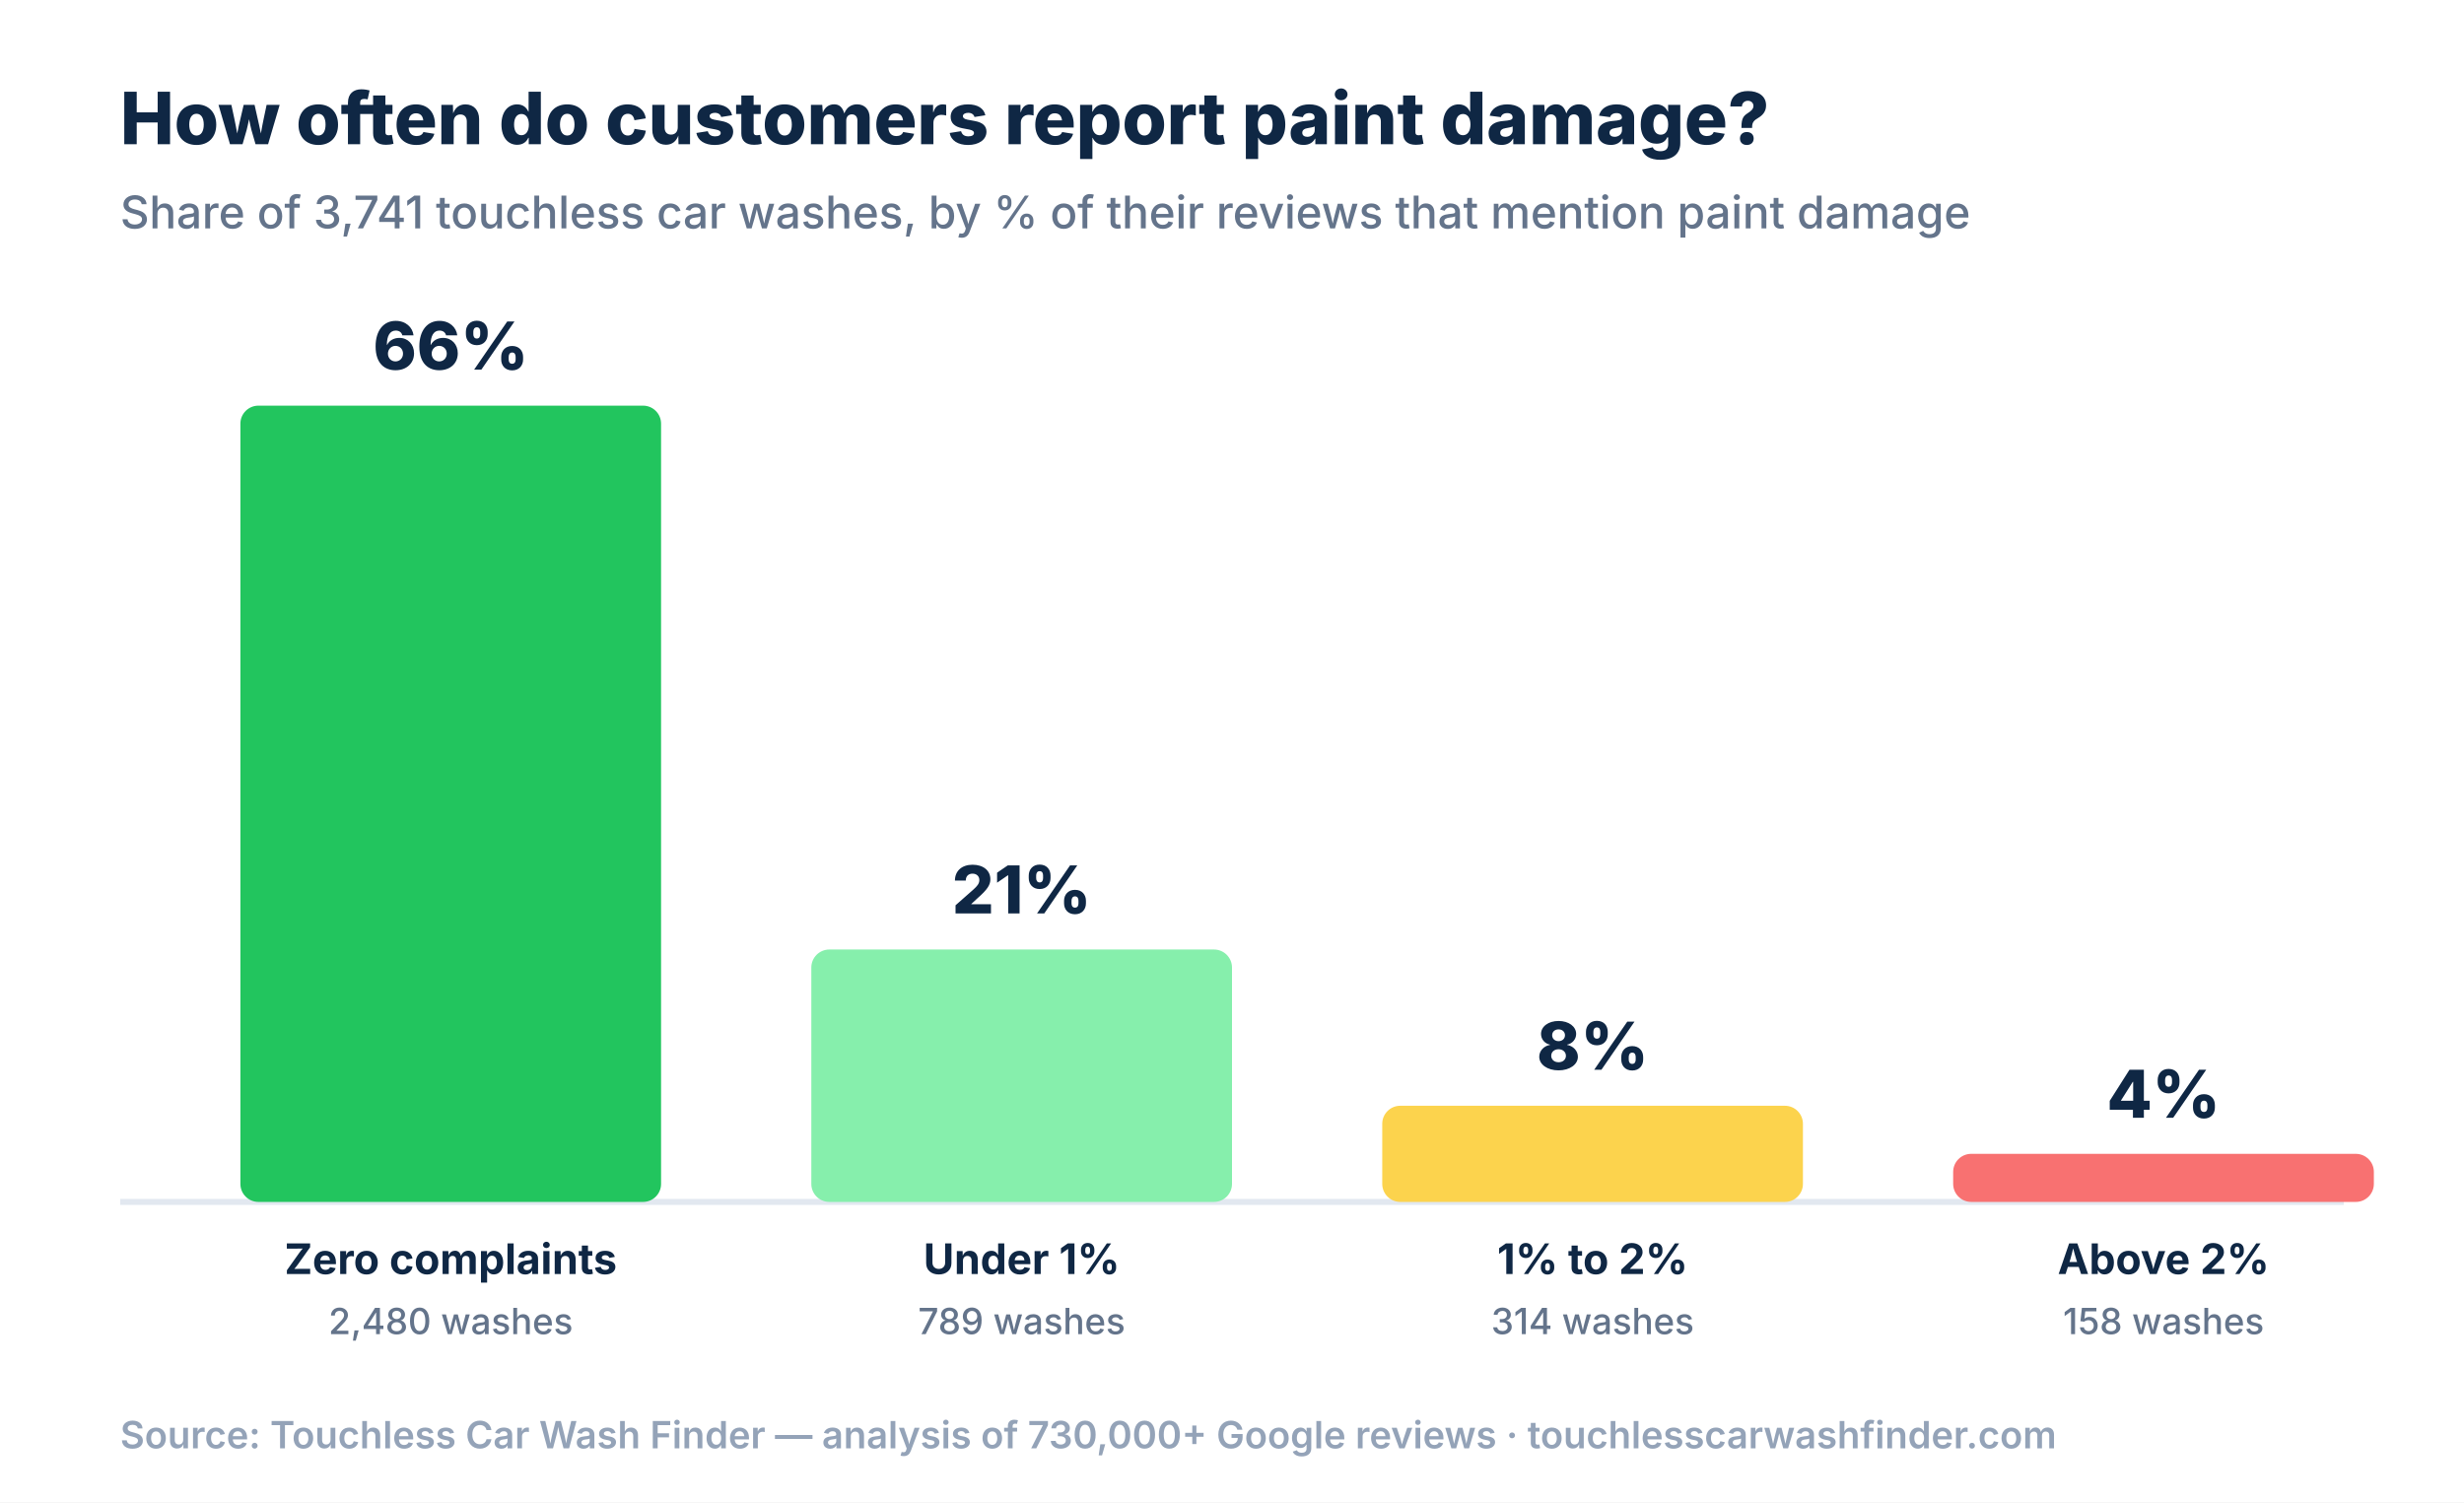
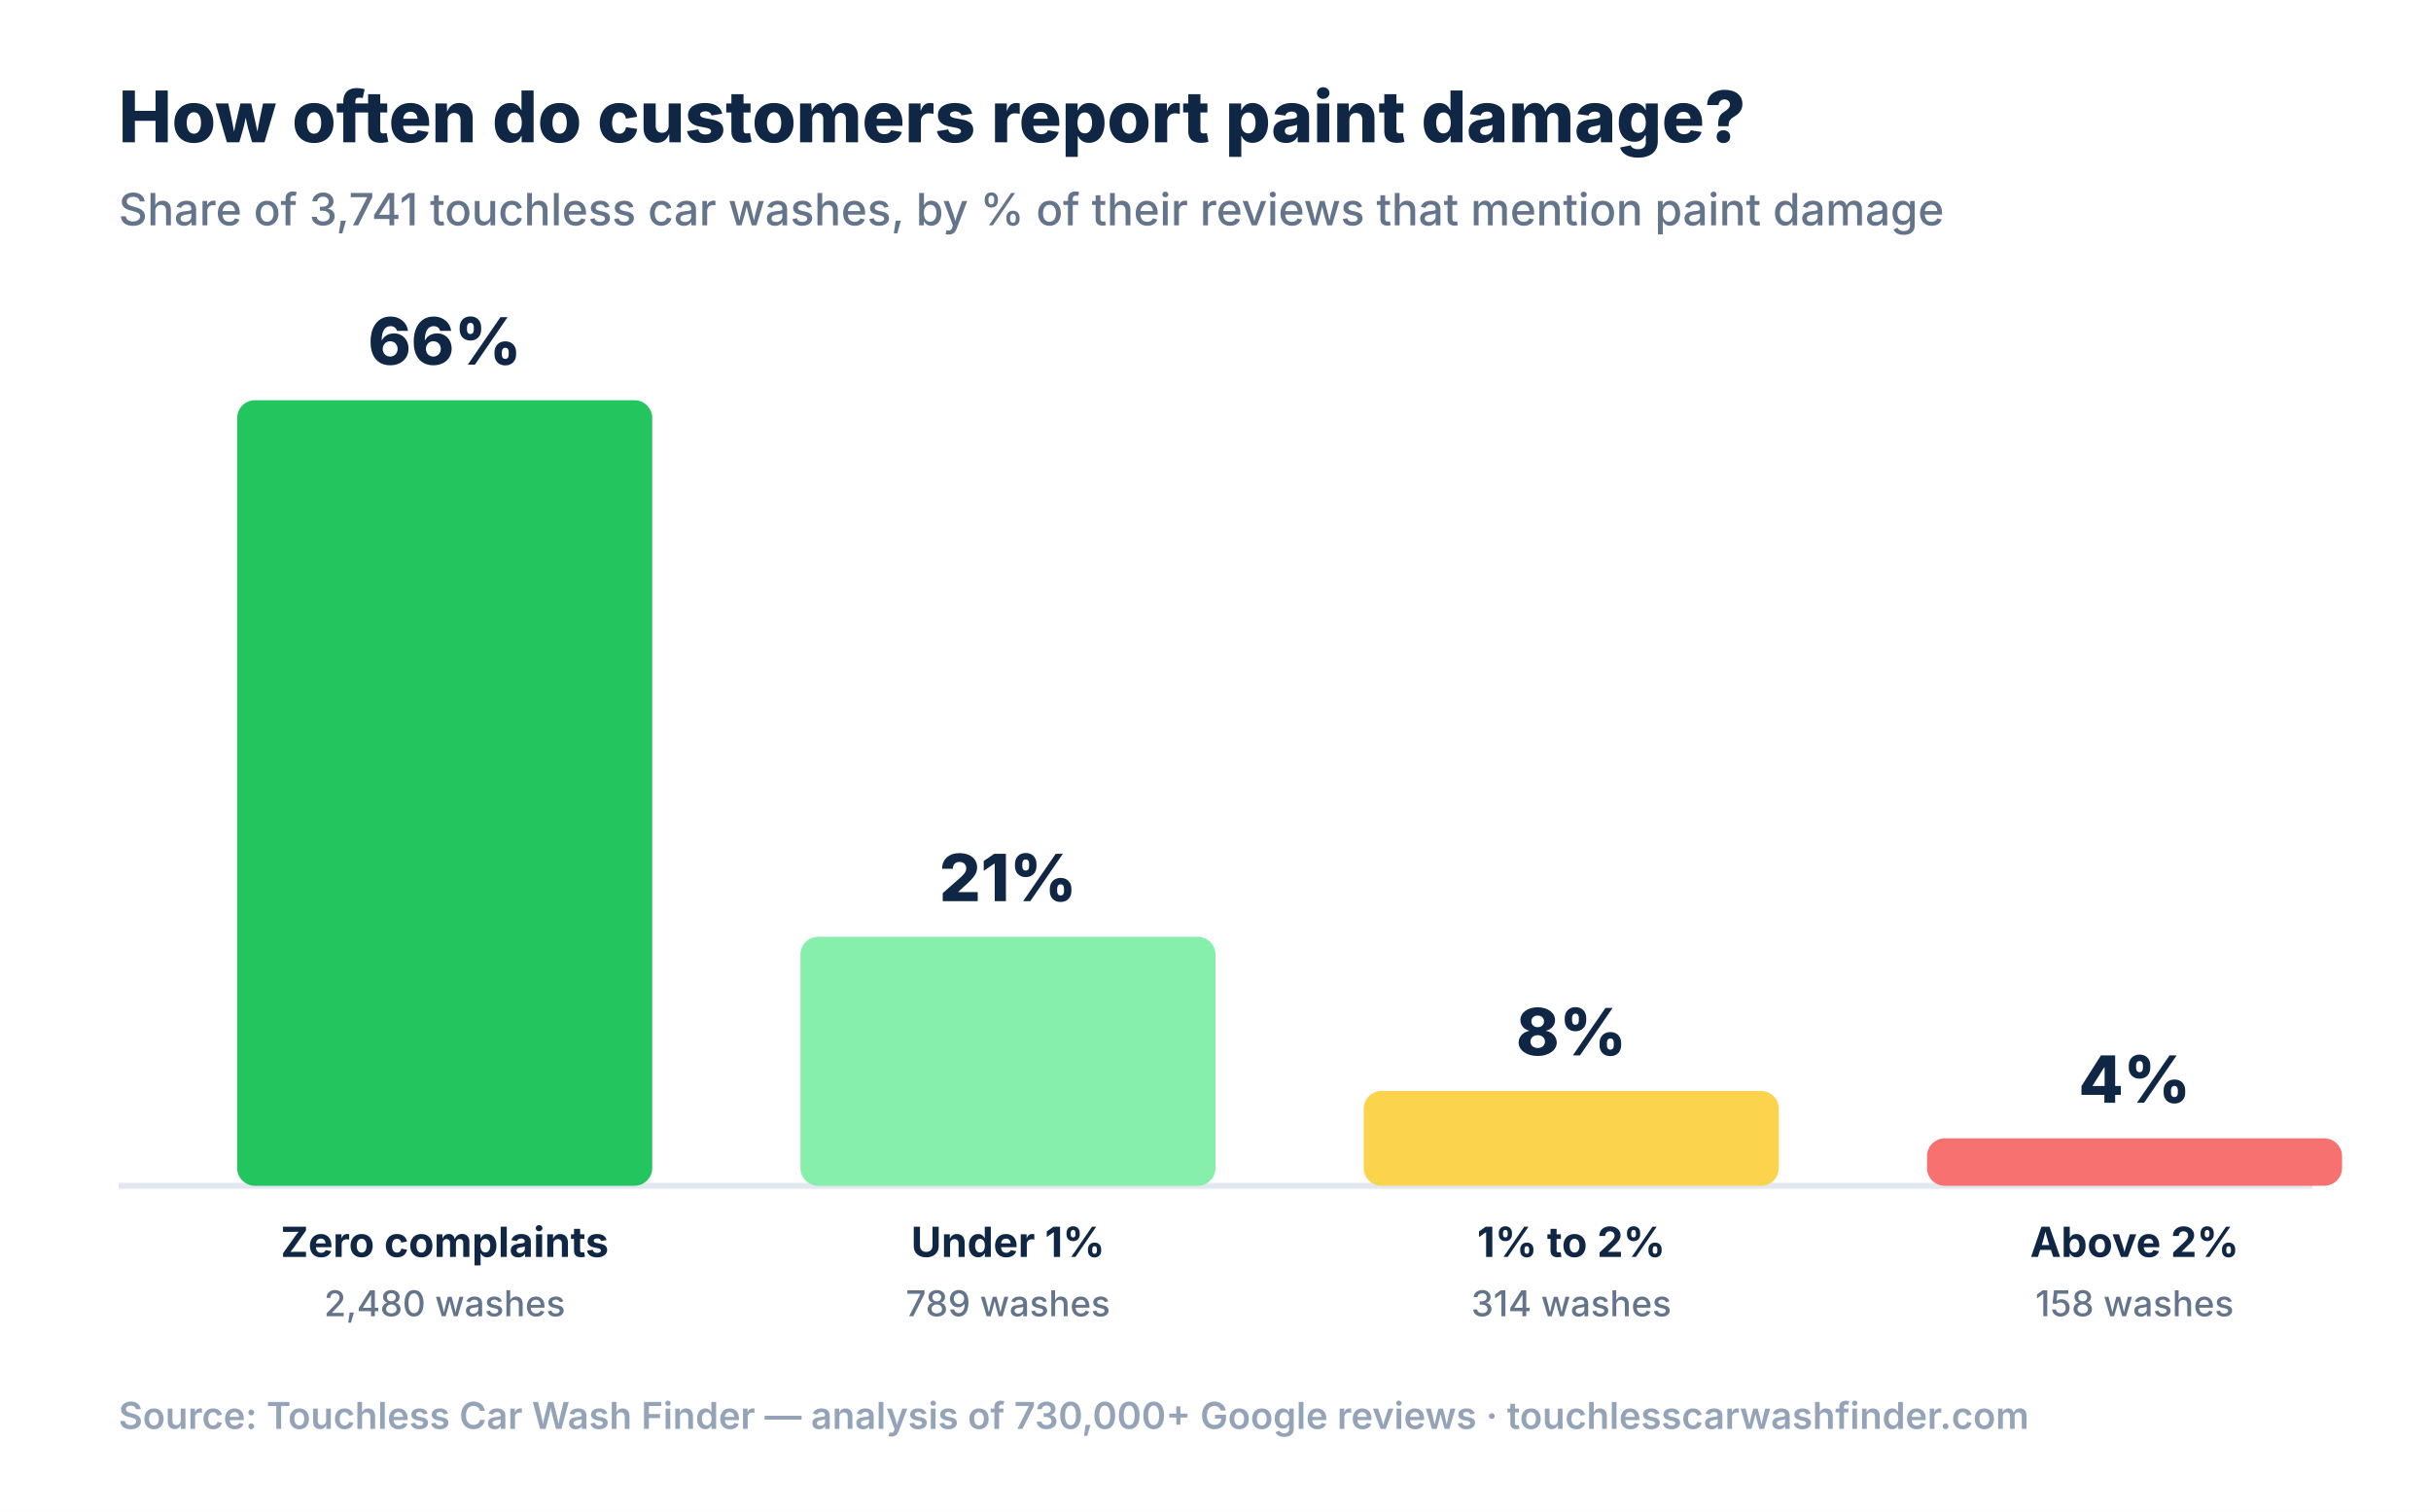
- <svg xmlns="http://www.w3.org/2000/svg" viewBox="0 0 820 500" width="820" height="500" font-family="Inter, system-ui, -apple-system, Segoe UI, Roboto, sans-serif" role="img" aria-label="Distribution of paint-damage complaint rates across 3,741 touchless car washes: 66% had zero complaints, 21% under 1%, 8% at 1 to 2%, 4% above 2%.">
-   <rect width="820" height="500" fill="#ffffff" />
+ <svg xmlns="http://www.w3.org/2000/svg" viewBox="0 0 820 510" width="820" height="510" font-family="Inter, system-ui, -apple-system, Segoe UI, Roboto, sans-serif" role="img" aria-label="Distribution of paint-damage complaint rates across 3,741 touchless car washes: 66% had zero complaints, 21% under 1%, 8% at 1 to 2%, 4% above 2%.">
+   <rect width="820" height="510" fill="#ffffff" />
  <text x="40" y="48" font-size="24" font-weight="800" fill="#0F2744">How often do customers report paint damage?</text>
  <text x="40" y="76" font-size="15" font-weight="500" fill="#64748b">Share of 3,741 touchless car washes, by % of their reviews that mention paint damage</text>
  <line x1="40" y1="400" x2="780" y2="400" stroke="#e2e8f0" stroke-width="2" />
  <rect x="80" y="135" width="140" height="265" rx="6" fill="#22C55E" />
  <text x="150" y="123" font-size="22" font-weight="800" fill="#0F2744" text-anchor="middle">66%</text>
  <text x="150" y="424" font-size="14" font-weight="700" fill="#0F2744" text-anchor="middle">Zero complaints</text>
  <text x="150" y="444" font-size="12" font-weight="500" fill="#64748b" text-anchor="middle">2,480 washes</text>
  <rect x="270" y="316" width="140" height="84" rx="6" fill="#86efac" />
  <text x="340" y="304" font-size="22" font-weight="800" fill="#0F2744" text-anchor="middle">21%</text>
  <text x="340" y="424" font-size="14" font-weight="700" fill="#0F2744" text-anchor="middle">Under 1%</text>
  <text x="340" y="444" font-size="12" font-weight="500" fill="#64748b" text-anchor="middle">789 washes</text>
  <rect x="460" y="368" width="140" height="32" rx="6" fill="#fcd34d" />
  <text x="530" y="356" font-size="22" font-weight="800" fill="#0F2744" text-anchor="middle">8%</text>
  <text x="530" y="424" font-size="14" font-weight="700" fill="#0F2744" text-anchor="middle">1% to 2%</text>
  <text x="530" y="444" font-size="12" font-weight="500" fill="#64748b" text-anchor="middle">314 washes</text>
  <rect x="650" y="384" width="140" height="16" rx="6" fill="#f87171" />
  <text x="720" y="372" font-size="22" font-weight="800" fill="#0F2744" text-anchor="middle">4%</text>
  <text x="720" y="424" font-size="14" font-weight="700" fill="#0F2744" text-anchor="middle">Above 2%</text>
  <text x="720" y="444" font-size="12" font-weight="500" fill="#64748b" text-anchor="middle">158 washes</text>
  <text x="40" y="482" font-size="12.5" font-weight="600" fill="#94a3b8">Source: Touchless Car Wash Finder — analysis of 730,000+ Google reviews · touchlesscarwashfinder.com</text>
</svg>
